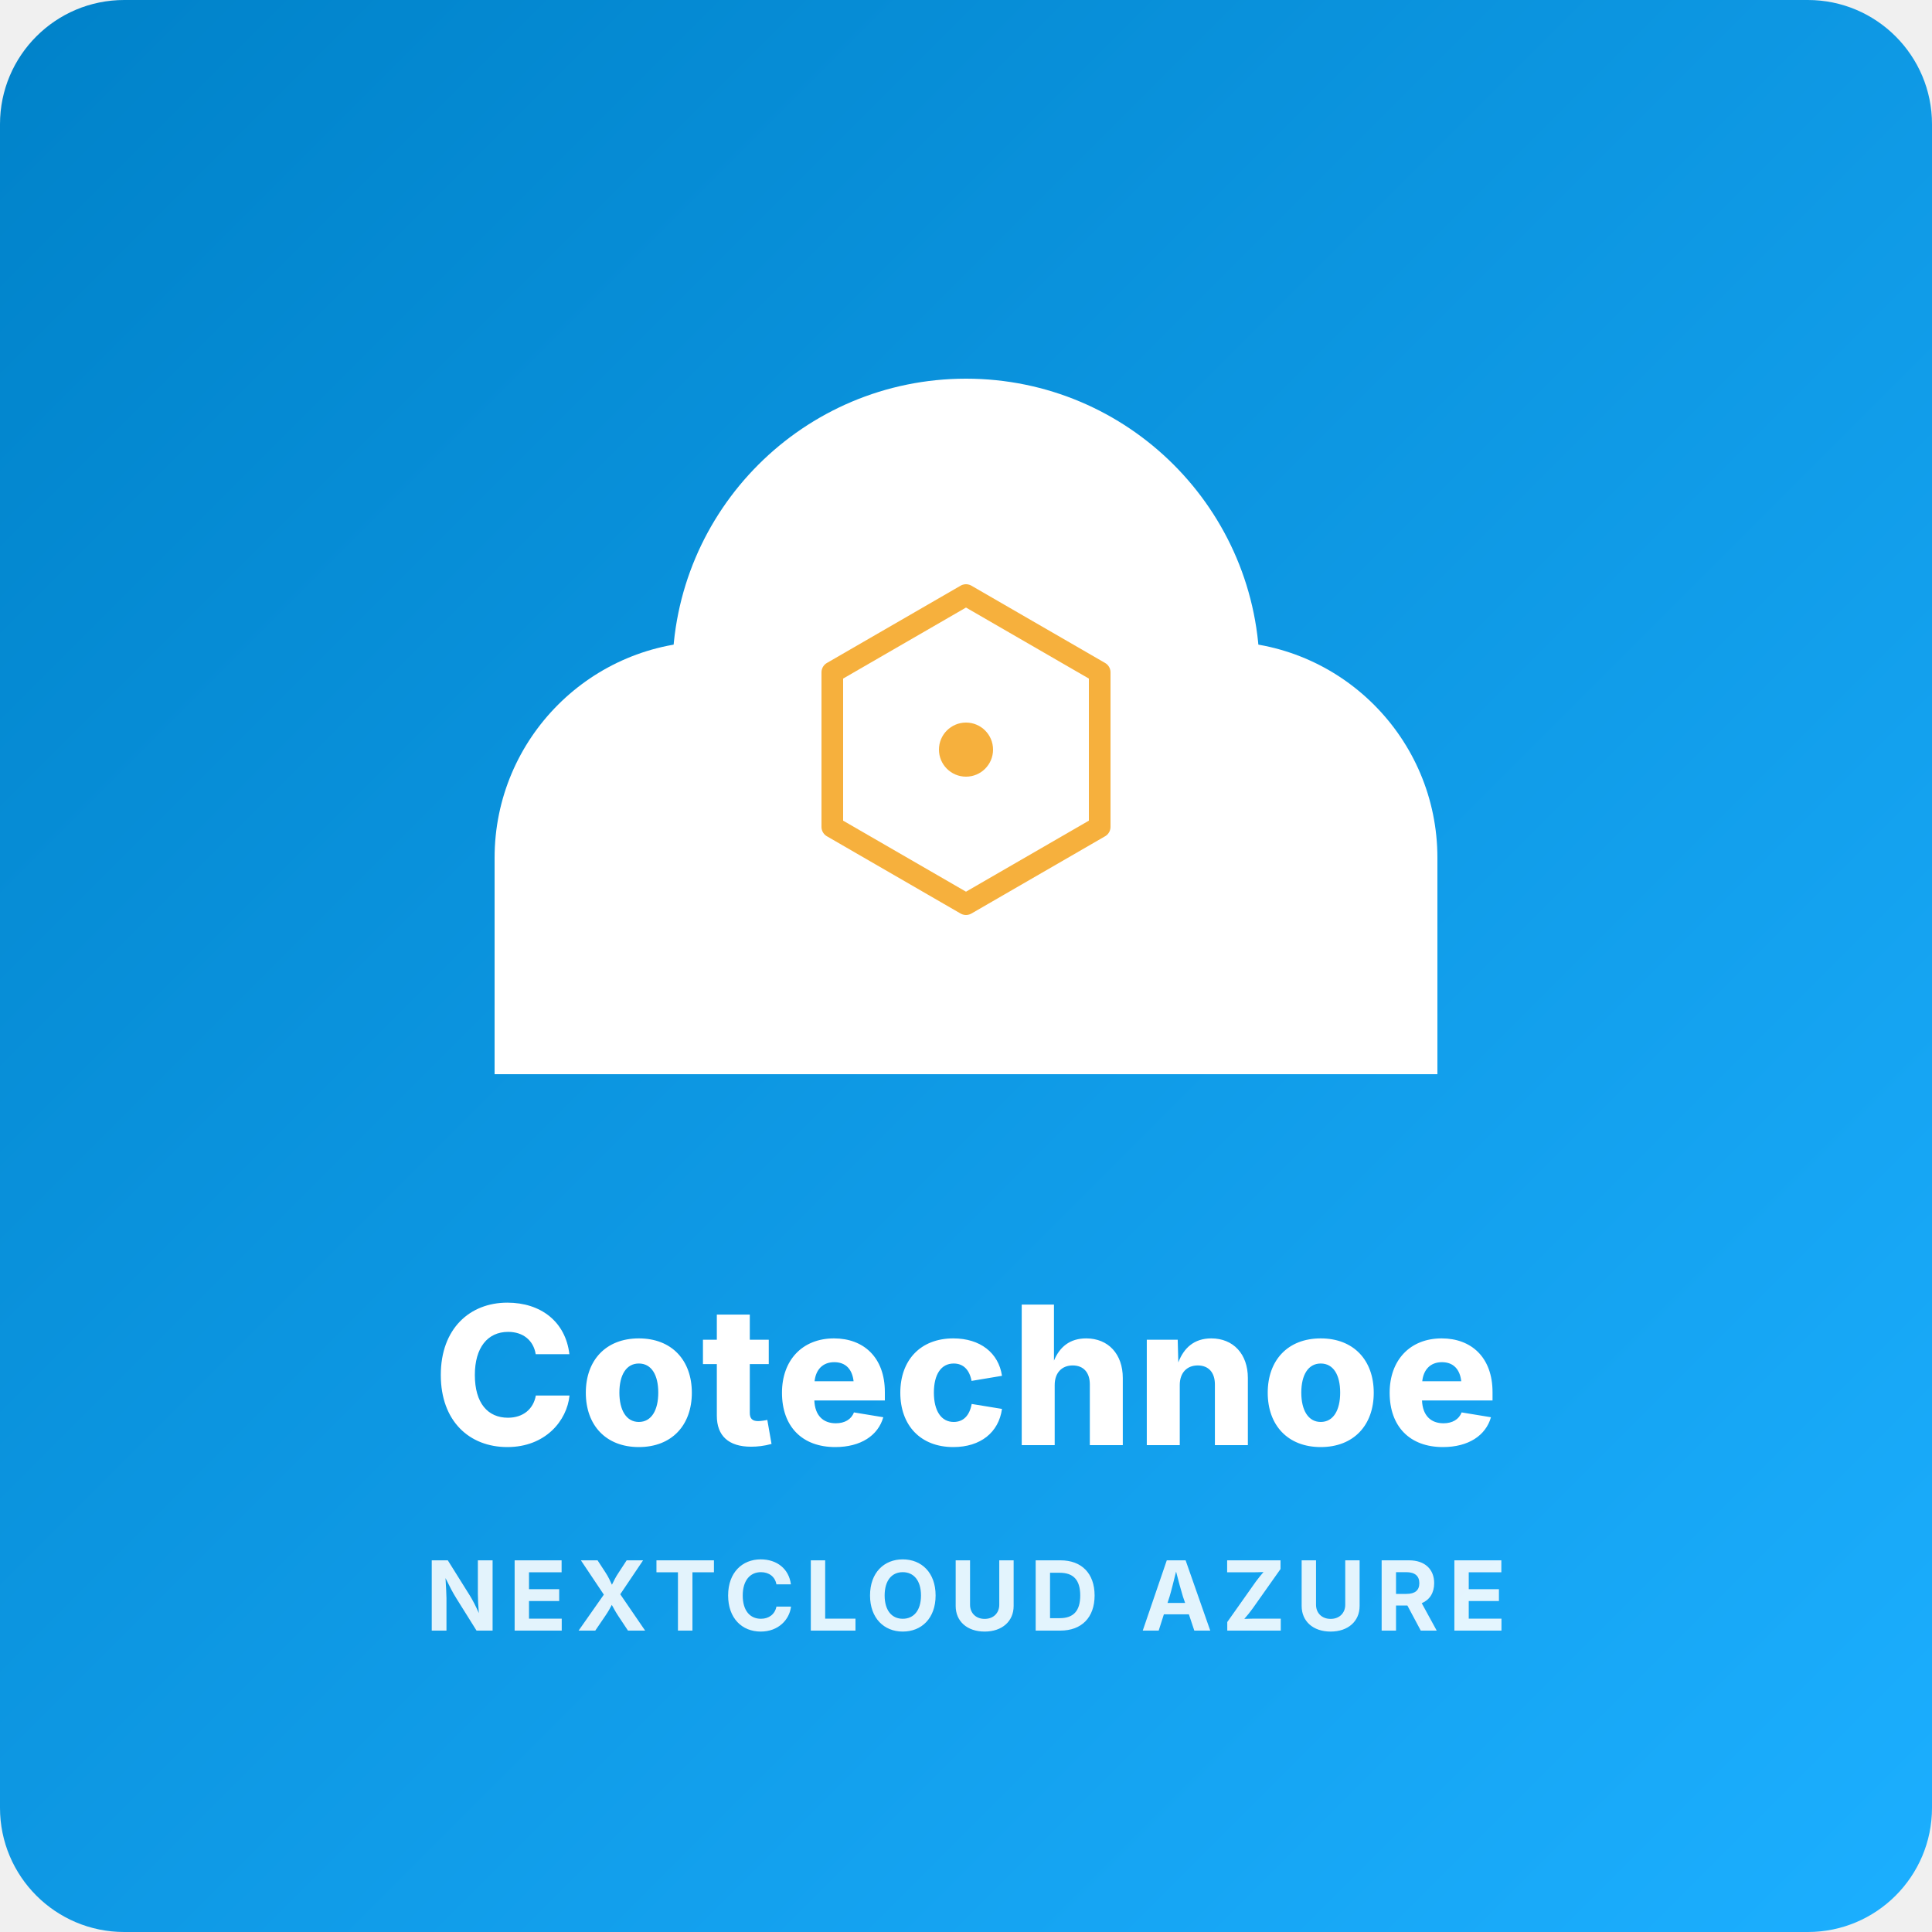
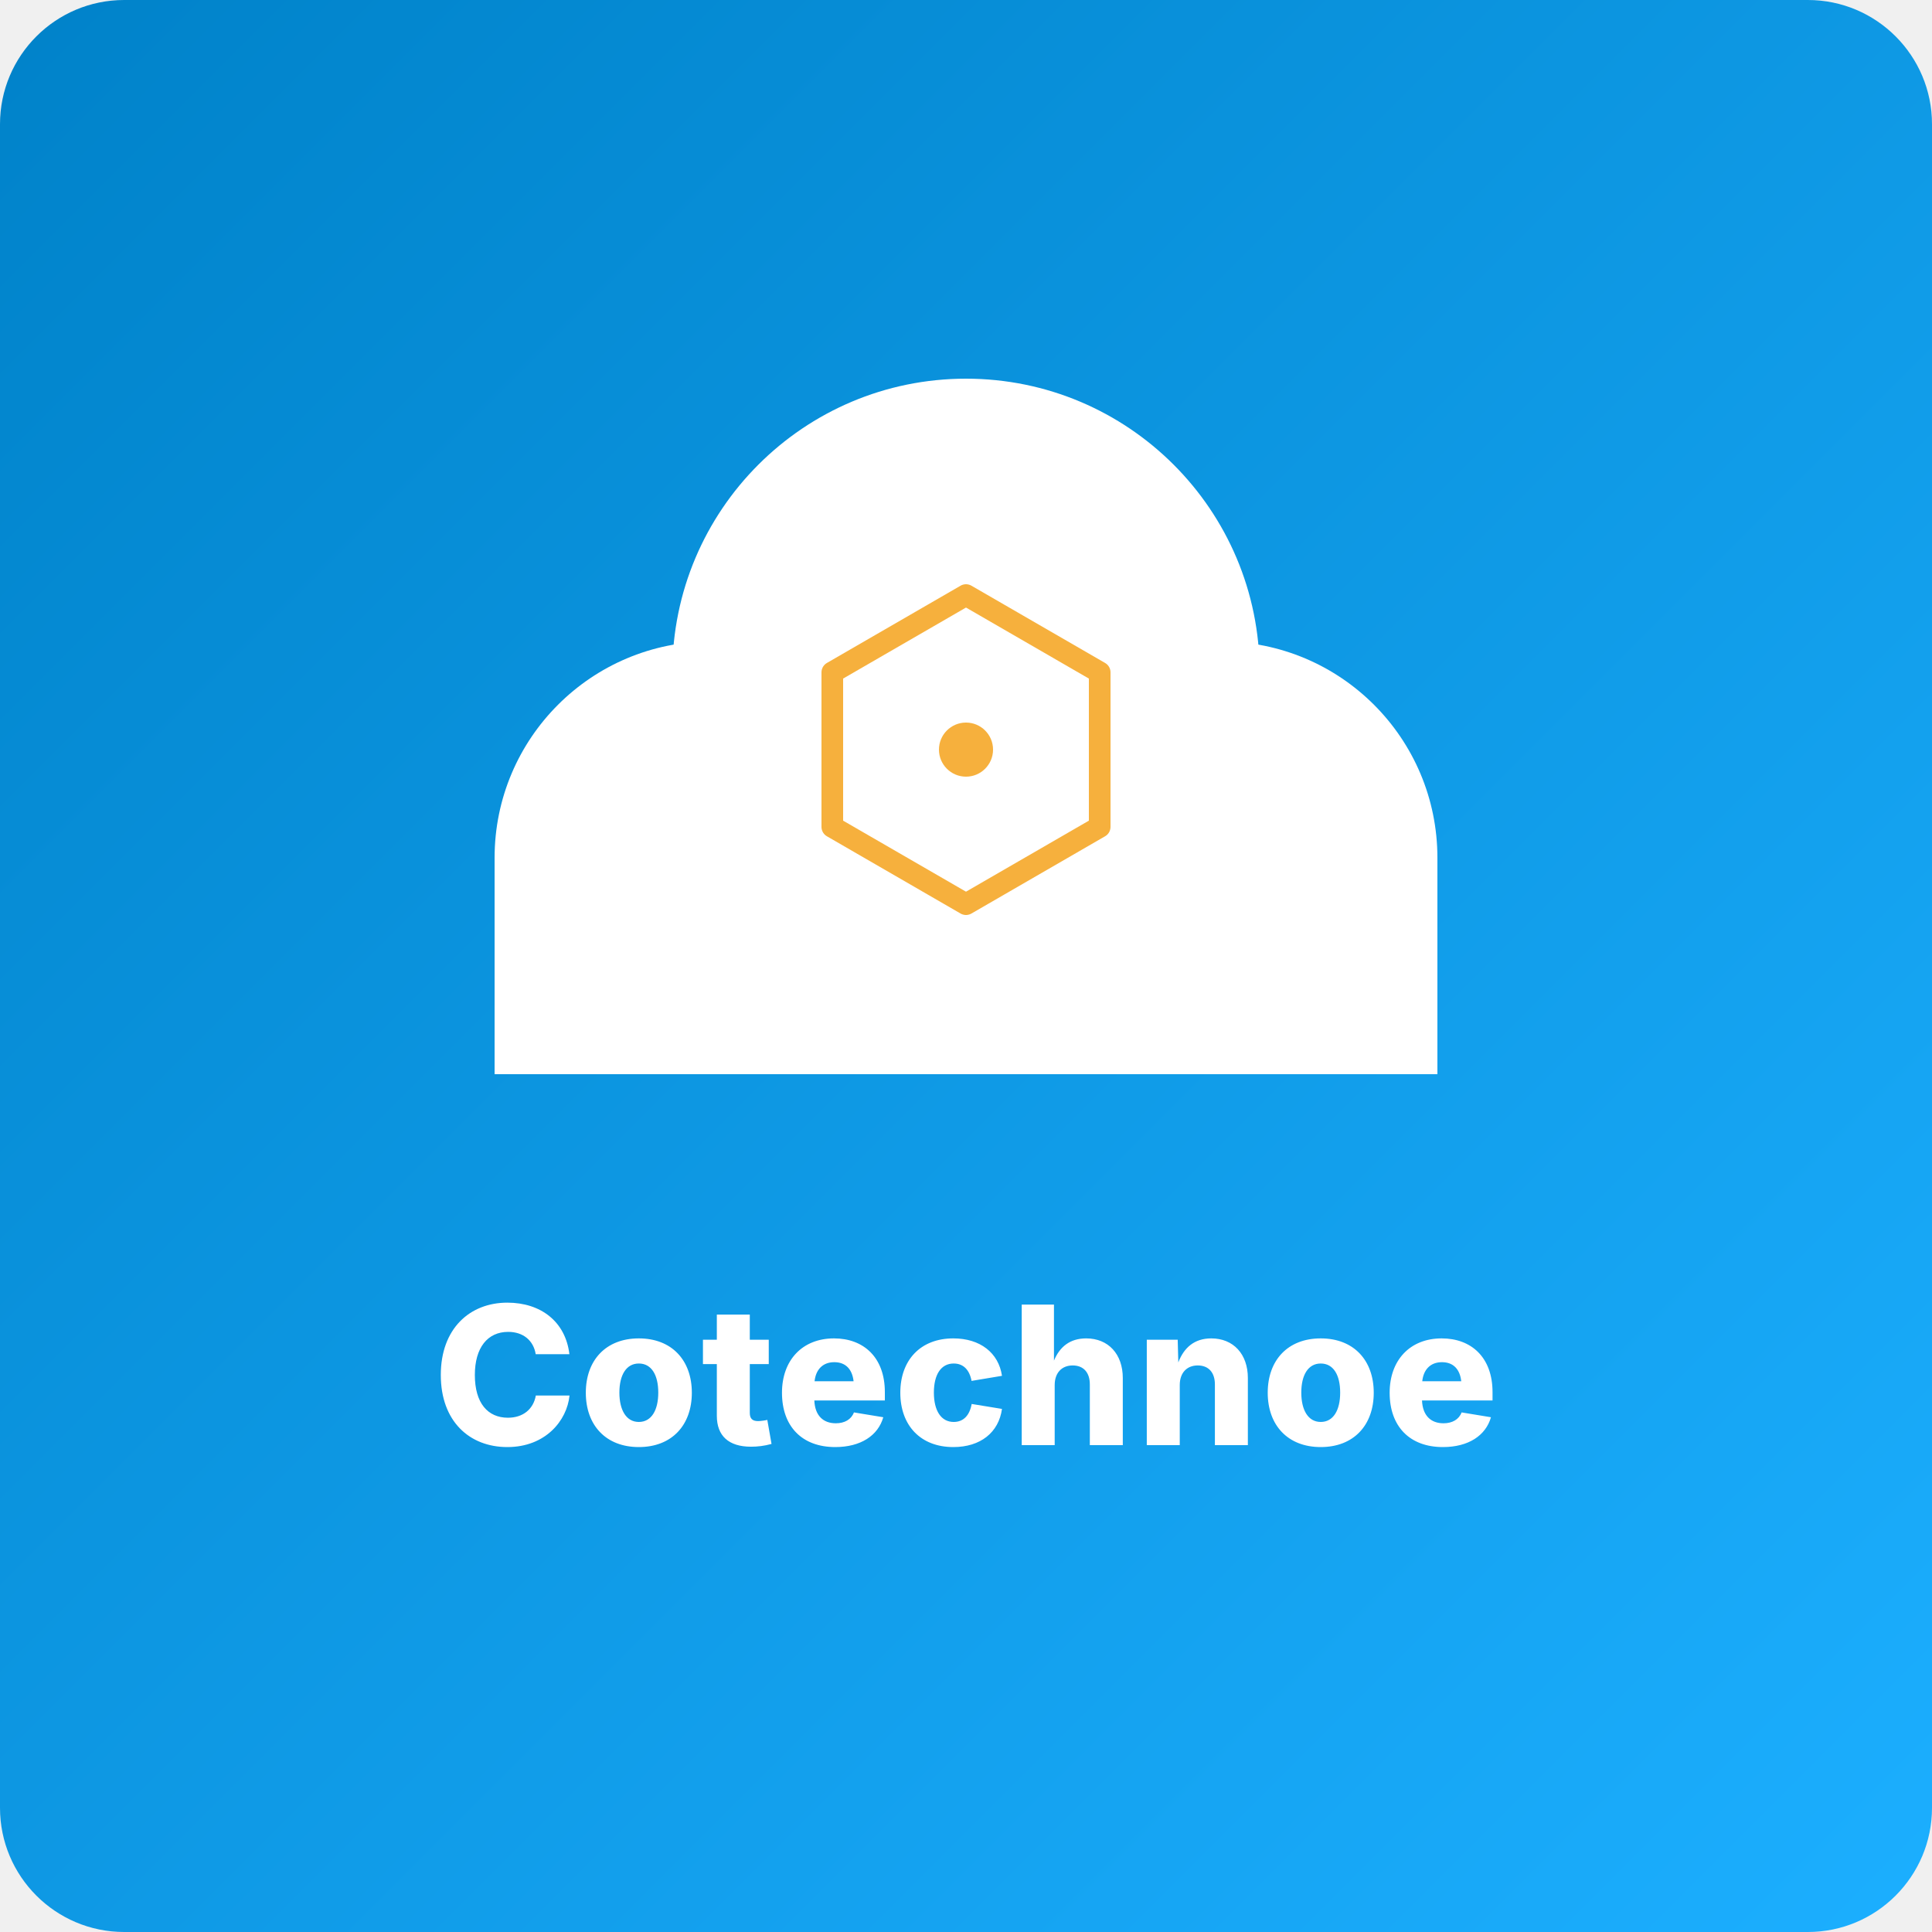
<svg xmlns="http://www.w3.org/2000/svg" viewBox="0 0 280 280" width="280" height="280">
  <defs>
    <linearGradient id="bgGrad1" x1="0%" y1="0%" x2="100%" y2="100%">
      <stop offset="0%" stop-color="#0082C9" />
      <stop offset="100%" stop-color="#1CAFFF" />
    </linearGradient>
  </defs>
  <rect width="280" height="280" fill="url(#bgGrad1)" rx="18" />
  <g transform="translate(140 140) scale(1.12) translate(-140 -140)">
    <g fill="white">
      <circle cx="107" cy="126" r="28" />
      <circle cx="140" cy="102" r="38" />
      <circle cx="173" cy="126" r="28" />
      <rect x="79" y="126" width="122" height="28" />
    </g>
    <polygon points="157.3,102 140,92 122.7,102 122.7,122 140,132 157.3,122" fill="none" stroke="#F5A623" stroke-width="2.8" stroke-linejoin="round" opacity="0.88" />
    <circle cx="140" cy="112" r="3.5" fill="#F5A623" opacity="0.88" />
    <text x="140" y="202" text-anchor="middle" font-family="Inter, 'Helvetica Neue', Arial, sans-serif" font-weight="800" font-size="25" fill="white" letter-spacing="0.3">Cotechnoe</text>
-     <text x="140" y="226" text-anchor="middle" font-family="Inter, 'Helvetica Neue', Arial, sans-serif" font-weight="700" font-size="12.5" fill="rgba(255,255,255,0.88)" letter-spacing="1.2">NEXTCLOUD AZURE</text>
  </g>
</svg>
